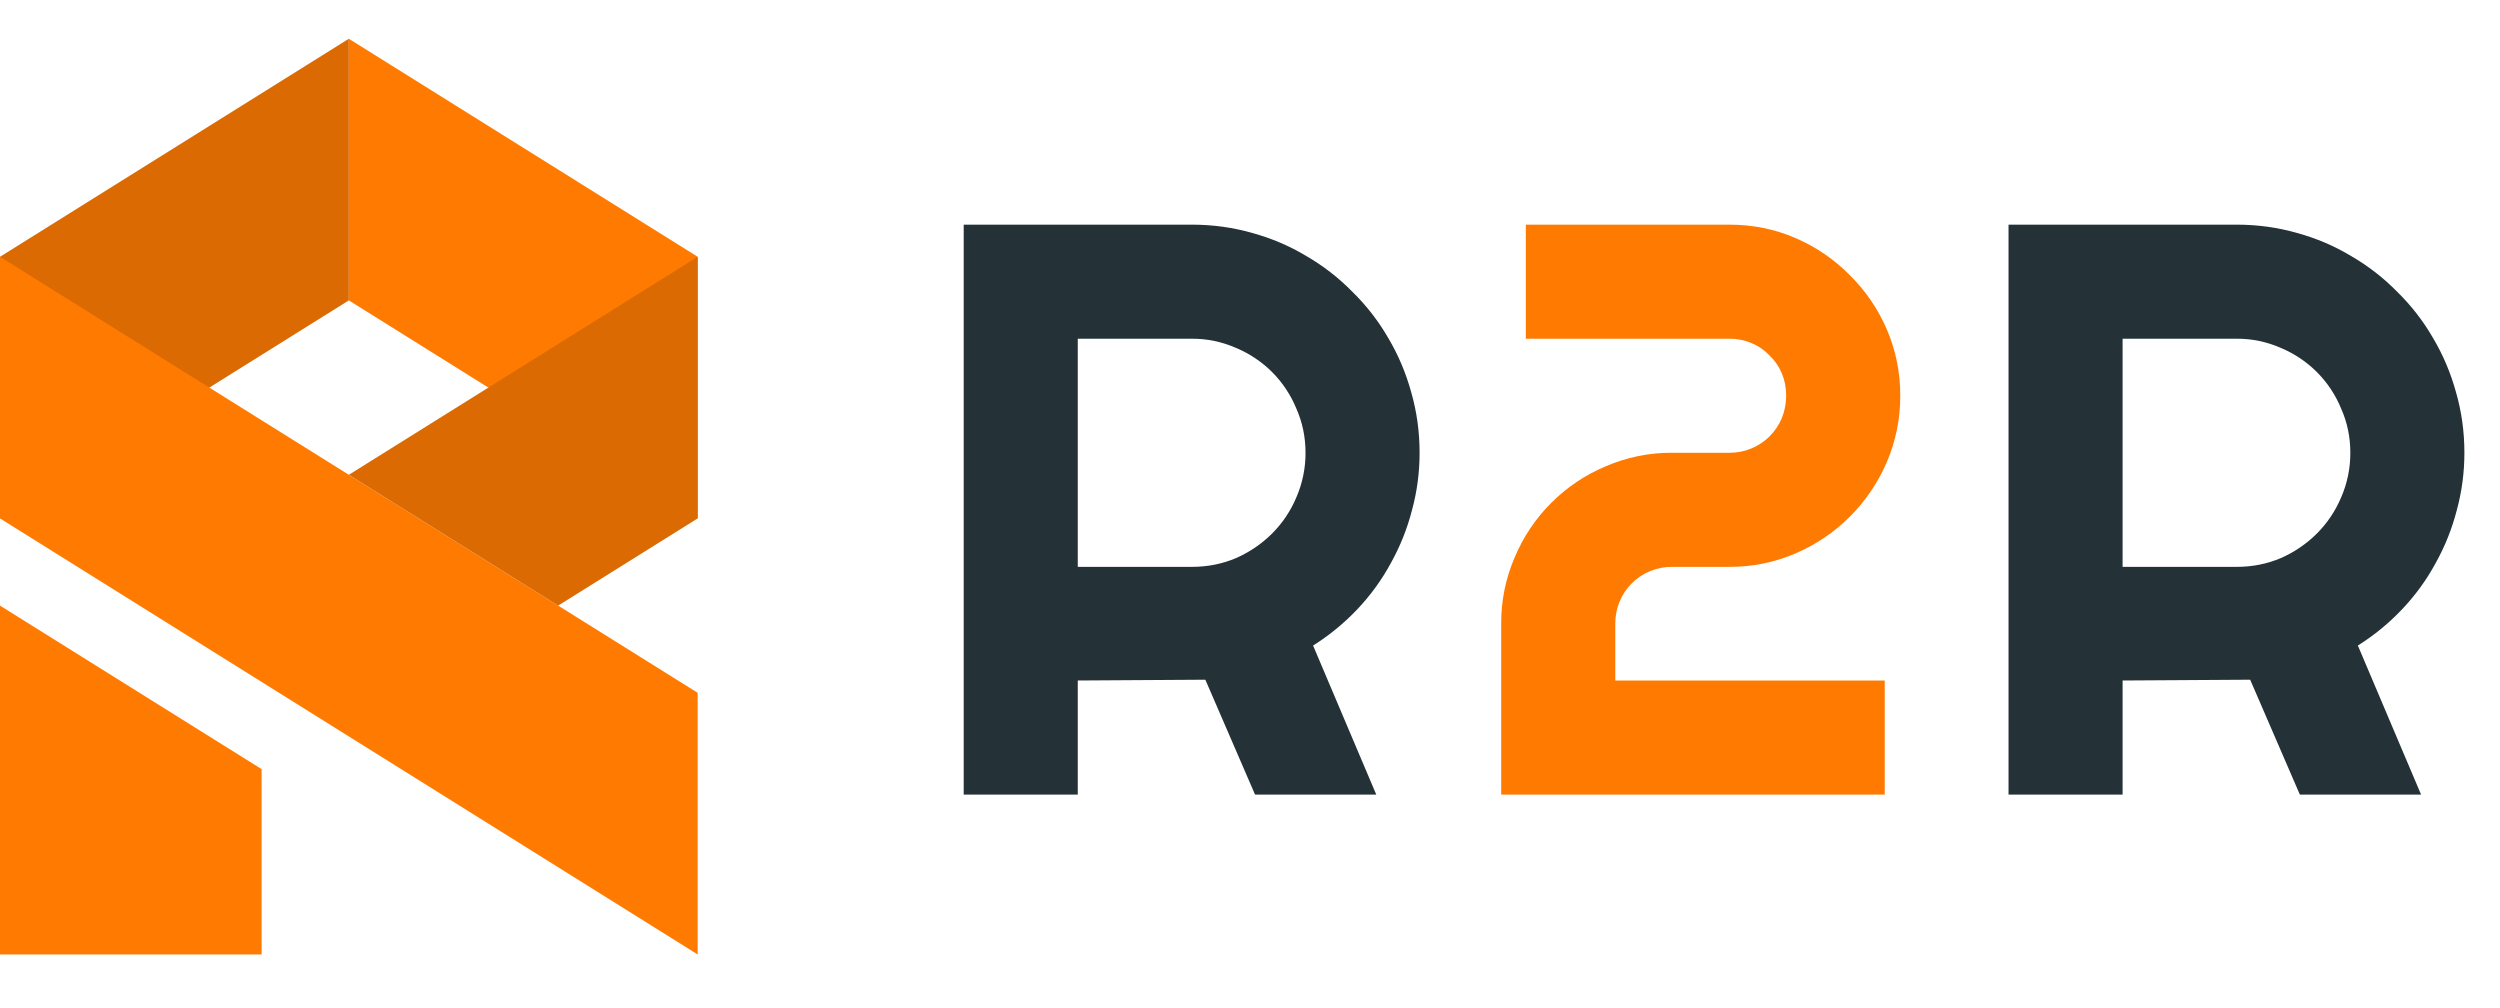
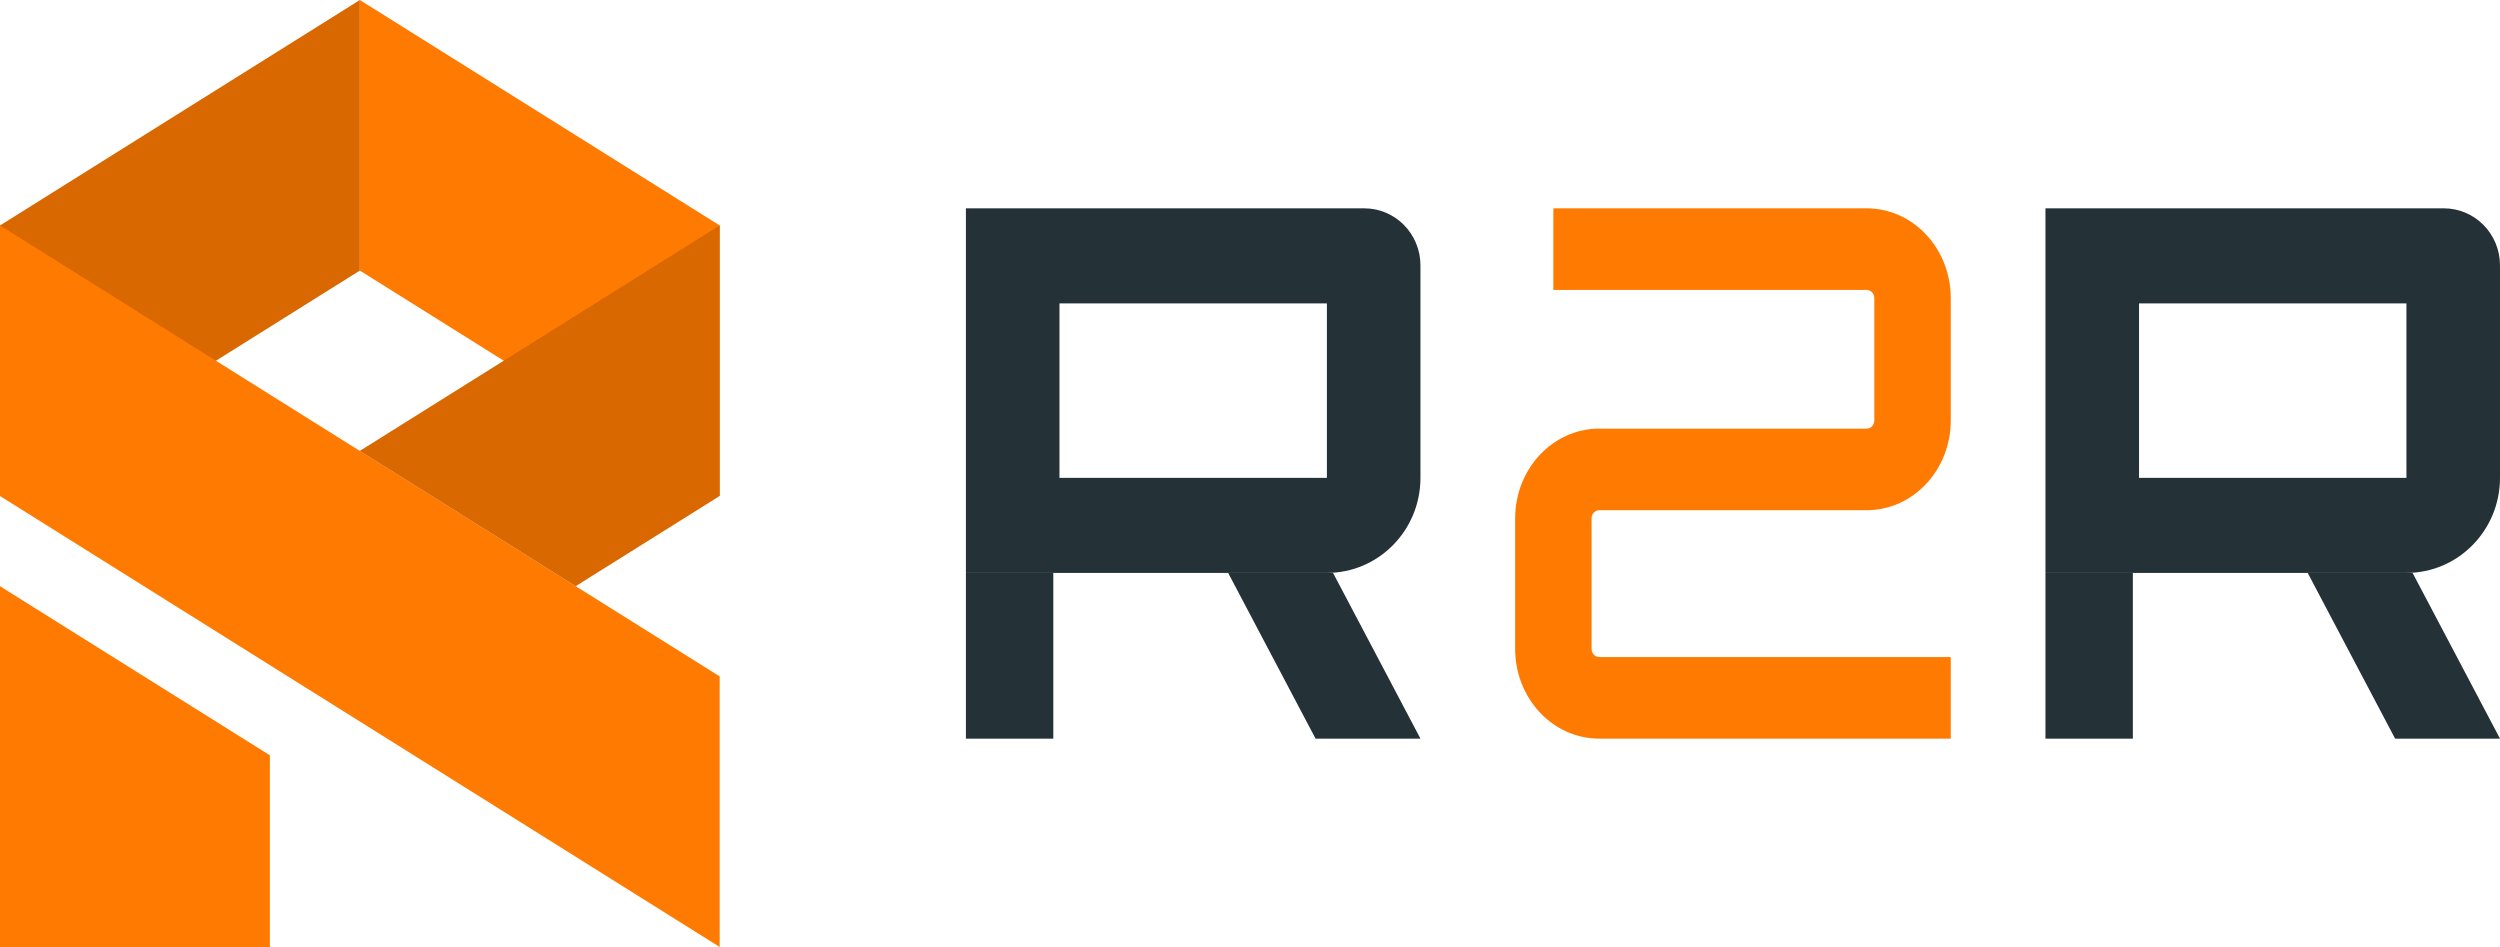
- <svg xmlns="http://www.w3.org/2000/svg" width="129" height="52" fill="none">
-   <path d="M18 2v13.5L0 26.75v-13.5L18 2z" fill="#DB6A02" />
-   <path d="M0 26.75l36 22.5v-13.5L0 13.25v13.5zM18 2v13.5l18 11.25v-13.5L18 2z" fill="#FF7A00" />
-   <path fill-rule="evenodd" clip-rule="evenodd" d="M28.8 31.25L18 24.5l18-11.25v13.5l-7.2 4.5z" fill="#DB6A02" />
-   <path fill-rule="evenodd" clip-rule="evenodd" d="M13.5 39.688L0 31.25v18h13.5v-9.563z" fill="#FF7A00" />
-   <path d="M55.613 17.477V29.25H61.5c.807 0 1.566-.15 2.276-.451a6.106 6.106 0 001.867-1.272 5.817 5.817 0 001.25-1.866 5.71 5.71 0 00.472-2.297c0-.806-.157-1.565-.471-2.276a5.76 5.76 0 00-1.251-1.887 5.817 5.817 0 00-1.867-1.25 5.565 5.565 0 00-2.276-.473h-5.886zm0 23.523h-5.886V11.592H61.5c1.08 0 2.12.143 3.117.43.998.274 1.928.67 2.79 1.19a11.107 11.107 0 012.378 1.846 11.07 11.07 0 011.846 2.378c.52.875.916 1.812 1.19 2.81.286.998.43 2.037.43 3.117 0 1.012-.13 1.996-.39 2.953a11.477 11.477 0 01-1.087 2.728 11.22 11.22 0 01-1.722 2.379 11.731 11.731 0 01-2.297 1.887l3.26 7.69H64.76l-2.564-5.927-6.583.041V41zm53.913-23.523V29.25h5.886c.806 0 1.565-.15 2.276-.451a6.101 6.101 0 001.866-1.272 5.824 5.824 0 001.251-1.866 5.7 5.7 0 00.472-2.297c0-.806-.157-1.565-.472-2.276a5.766 5.766 0 00-1.251-1.887 5.813 5.813 0 00-1.866-1.25 5.566 5.566 0 00-2.276-.473h-5.886zm0 23.523h-5.886V11.592h11.772c1.08 0 2.119.143 3.117.43.998.274 1.928.67 2.789 1.19a11.108 11.108 0 012.379 1.846c.724.71 1.34 1.503 1.845 2.378.52.875.916 1.812 1.19 2.81.287.998.431 2.037.431 3.117 0 1.012-.13 1.996-.39 2.953a11.456 11.456 0 01-1.087 2.728 11.215 11.215 0 01-1.723 2.379 11.706 11.706 0 01-2.297 1.887l3.261 7.69h-6.255l-2.563-5.927-6.583.041V41z" fill="#243238" />
-   <path d="M98.053 20.41a8.623 8.623 0 01-.697 3.445 9.046 9.046 0 01-1.907 2.81 8.973 8.973 0 01-2.79 1.887 8.477 8.477 0 01-3.424.697H86.28a2.917 2.917 0 00-2.091.861 2.917 2.917 0 00-.84 2.071v2.933h13.903V41h-19.79v-8.818a8.49 8.49 0 01.697-3.425 8.761 8.761 0 014.696-4.696 8.477 8.477 0 013.425-.698h2.954a2.916 2.916 0 002.07-.84c.274-.274.486-.588.637-.944.15-.369.225-.759.225-1.169 0-.41-.075-.793-.225-1.148a2.717 2.717 0 00-.636-.923 2.719 2.719 0 00-.923-.636 2.916 2.916 0 00-1.148-.226h-10.5v-5.885h10.5c1.216 0 2.358.232 3.424.697a8.799 8.799 0 012.79 1.907 8.8 8.8 0 011.907 2.79 8.477 8.477 0 01.697 3.424z" fill="#FF7A00" />
+ <svg xmlns="http://www.w3.org/2000/svg" width="132" height="50" fill="none">
+   <path d="M19 0v14.286L0 26.19V11.905L19 0z" fill="#D96800" />
+   <path d="M0 26.19L37.999 50V35.714L0 11.904v14.287zM19 0v14.286L38 26.19V11.905L19 0z" fill="#FF7A00" />
+   <path fill-rule="evenodd" clip-rule="evenodd" d="M30.395 30.952l-11.4-7.143 19-11.904V26.19l-7.6 4.761z" fill="#D96800" />
+   <path fill-rule="evenodd" clip-rule="evenodd" d="M14.25 39.881L0 30.952V50h14.25V39.881z" fill="#FF7A00" />
+   <path fill-rule="evenodd" clip-rule="evenodd" d="M70.059 16.02H55.94v9.21h14.12v-9.21zM51 11v19.25h19.059c2.729 0 4.941-2.247 4.941-5.02V14.012C75 12.348 73.673 11 72.035 11H51z" fill="#243238" />
+   <path d="M51 30.25h4.615V39H51v-8.75zm13.846 0h5.539L75 39h-5.538l-4.616-8.75z" fill="#243238" />
+   <path fill-rule="evenodd" clip-rule="evenodd" d="M127.059 16.02h-14.118v9.21h14.118v-9.21zM108 11v19.25h19.059c2.729 0 4.941-2.247 4.941-5.02V14.012c0-1.664-1.327-3.012-2.965-3.012H108z" fill="#243238" />
+   <path d="M108 30.25h4.615V39H108v-8.75zm13.846 0h5.539L132 39h-5.538l-4.616-8.75z" fill="#243238" />
+   <path fill-rule="evenodd" clip-rule="evenodd" d="M98.561 15.308H82.017V11h16.544c2.452 0 4.439 2.121 4.439 4.739V22.2c0 2.617-1.987 4.739-4.439 4.739H84.44c-.223 0-.404.192-.404.43v6.892c0 .238.18.431.404.431H103V39H84.439C81.987 39 80 36.879 80 34.261V27.37c0-2.617 1.987-4.738 4.439-4.738H98.56c.223 0 .404-.193.404-.431V15.74c0-.238-.18-.431-.404-.431z" fill="#FF7A00" />
</svg>
